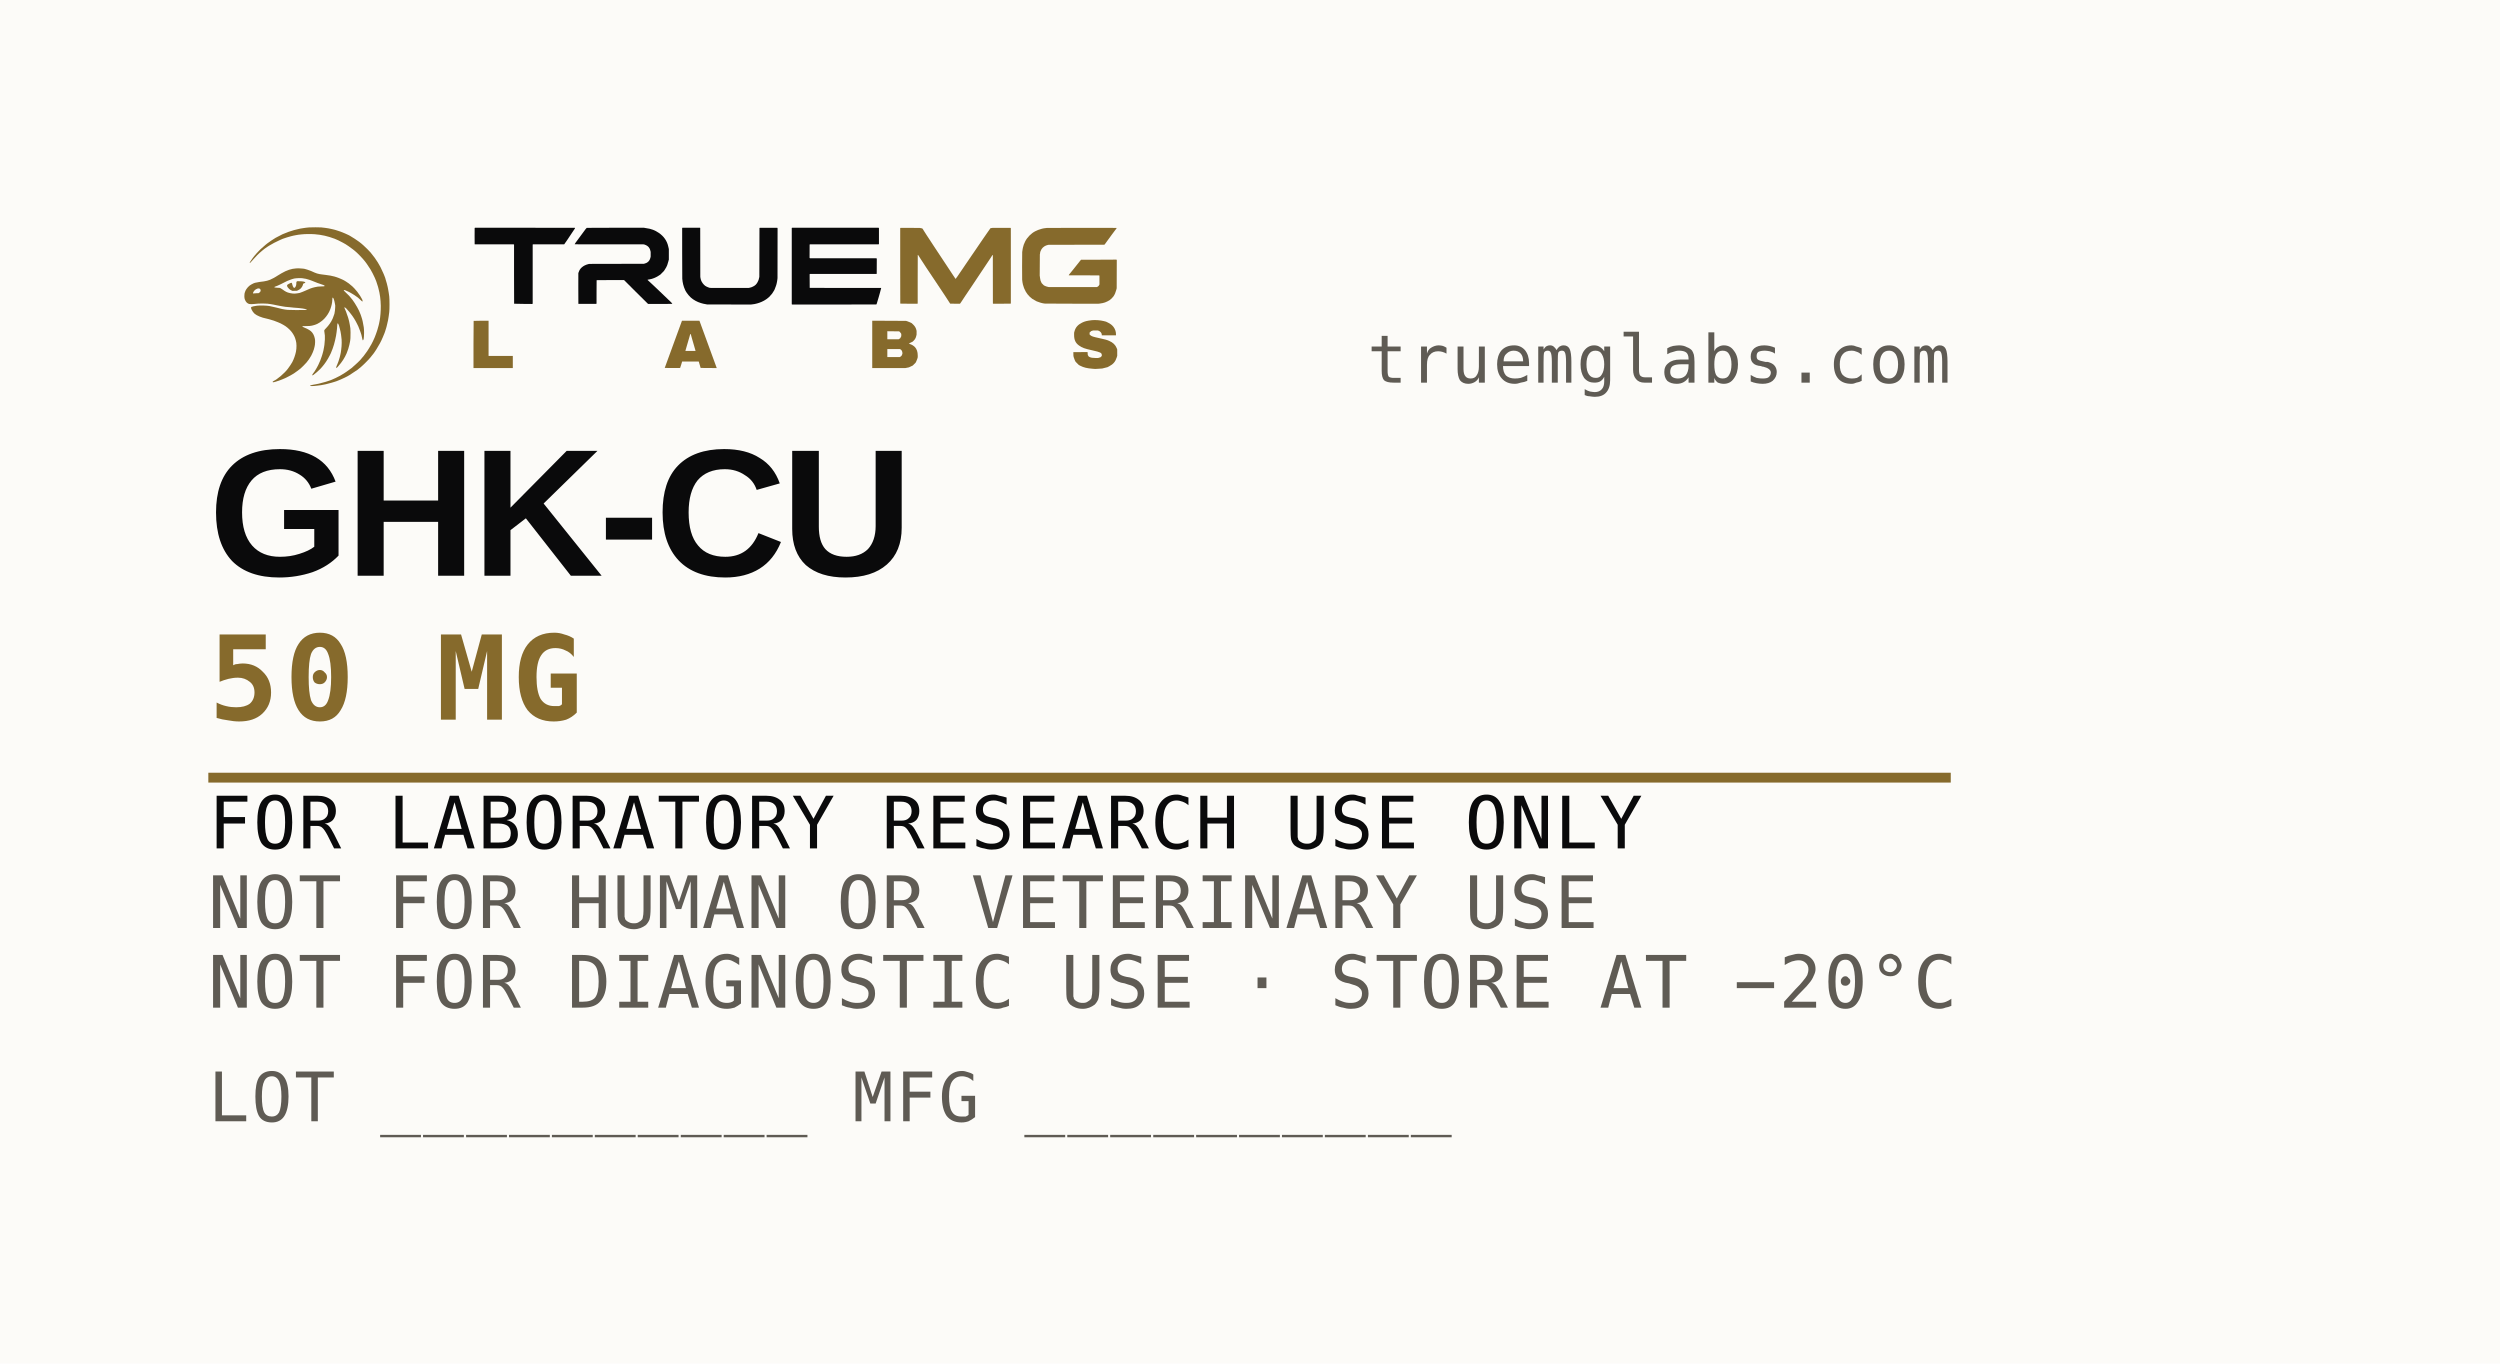
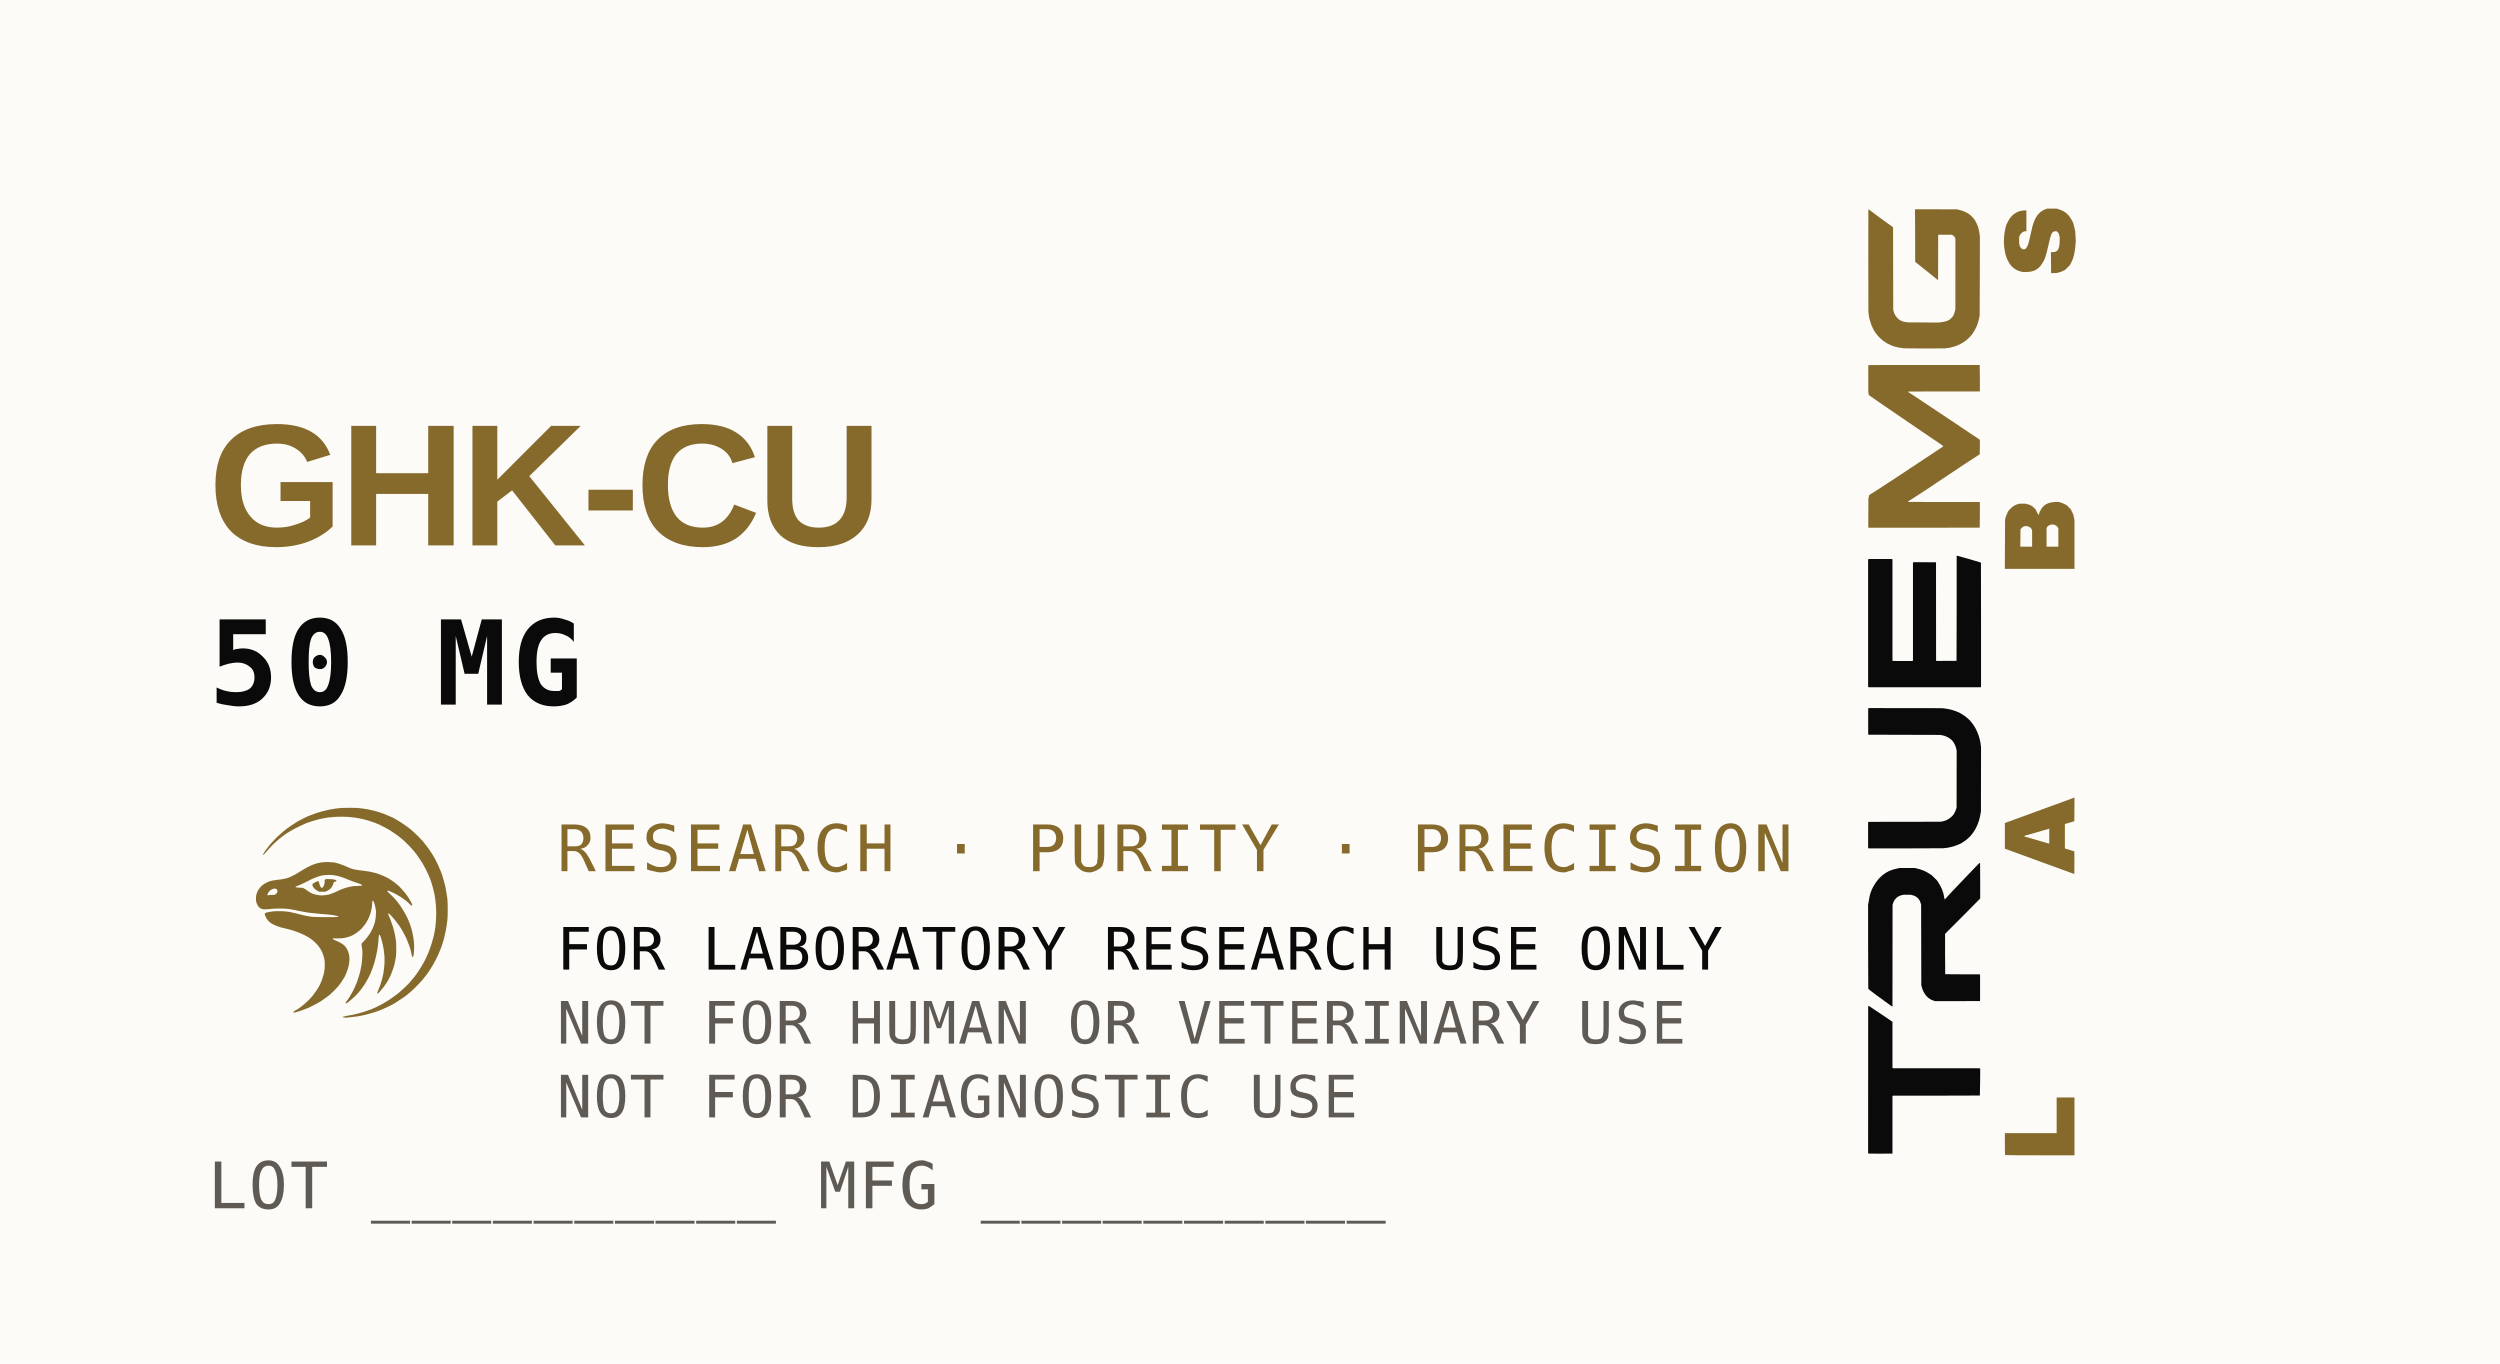
<svg xmlns="http://www.w3.org/2000/svg" width="66.0mm" height="36.0mm" viewBox="0 0 66.0 36.0">
  <rect x="0" y="0" width="66.0" height="36.0" fill="#FCFBF8" />
-   <g transform="translate(5.500,5.300) scale(0.0035)">
-     <g transform="translate(0,1600) scale(0.025,-0.025)" fill="#866A2C" stroke="none">
-       <path d="M30400 55957 c-297 -16 -720 -59 -940 -94 -220 -35 -598 -91 -840 -124 -768 -105 -982 -149 -2060 -419 -187 -47 -520 -130 -740 -184 -821 -204 -2477 -801 -3440 -1242 -528 -241 -1624 -809 -2100 -1086 -590 -345 -2063 -1335 -2434 -1636 -184 -150 -429 -344 -546 -432 -225 -171 -418 -340 -1592 -1400 -171 -154 -354 -346 -408 -427 -53 -81 -151 -178 -217 -217 -65 -39 -332 -323 -591 -631 -260 -307 -536 -632 -615 -722 -79 -90 -204 -252 -278 -361 -74 -110 -192 -263 -262 -340 -114 -126 -263 -343 -696 -1013 -216 -334 -206 -561 14 -319 54 61 220 236 368 390 148 154 351 382 453 506 583 717 1913 2044 2524 2520 187 146 376 305 420 354 124 139 986 773 1403 1033 152 95 430 269 617 387 719 454 2073 1166 2860 1505 308 133 603 269 657 303 136 88 871 359 1323 488 209 60 422 131 472 159 51 28 280 93 509 144 229 52 529 139 668 194 138 54 485 138 771 186 286 48 664 121 840 162 176 41 500 94 720 119 220 24 553 61 740 82 1195 135 2877 157 4140 55 2107 -171 3829 -563 6000 -1368 547 -203 1543 -682 2440 -1172 805 -441 925 -512 1273 -757 172 -121 406 -279 520 -351 314 -199 918 -640 1261 -920 168 -138 414 -333 546 -433 671 -512 2476 -2380 3072 -3178 171 -230 399 -535 507 -678 203 -270 597 -862 1144 -1720 301 -472 1075 -1973 1331 -2582 244 -582 288 -689 440 -1078 157 -402 526 -1548 526 -1634 0 -25 63 -271 139 -546 425 -1525 659 -3281 692 -5200 24 -1413 -143 -3550 -352 -4500 -43 -198 -116 -563 -160 -812 -45 -249 -115 -537 -156 -640 -40 -103 -95 -296 -122 -428 -70 -351 -400 -1420 -556 -1800 -45 -110 -126 -335 -179 -500 -303 -935 -1266 -2951 -1690 -3540 -48 -66 -136 -217 -195 -335 -59 -118 -223 -384 -363 -590 -141 -206 -291 -442 -333 -525 -80 -157 -865 -1223 -1119 -1521 -80 -93 -265 -302 -411 -463 -146 -160 -293 -345 -327 -409 -114 -218 -2195 -2185 -2830 -2676 -482 -373 -1297 -962 -1638 -1185 -187 -123 -392 -257 -455 -299 -933 -620 -1772 -1089 -2765 -1547 -1211 -558 -1273 -583 -2220 -892 -165 -54 -462 -153 -659 -220 -404 -137 -1597 -460 -1841 -499 -88 -14 -268 -60 -400 -101 -132 -42 -497 -113 -811 -159 -315 -46 -711 -117 -880 -159 -170 -41 -410 -95 -534 -119 -231 -46 -397 -133 -347 -183 95 -94 798 -124 1312 -56 165 22 480 57 700 78 872 82 1752 214 2260 340 209 52 470 107 580 122 229 33 1212 293 1670 443 170 56 494 152 720 213 225 62 554 167 730 234 812 310 1131 440 1222 499 54 35 216 108 361 162 314 117 1446 662 1757 846 121 71 355 207 520 301 366 210 1934 1241 2396 1576 184 134 481 371 660 526 178 155 414 350 524 433 303 227 1686 1577 2220 2165 530 584 702 788 1026 1220 124 165 288 365 363 445 76 80 195 237 265 348 69 111 214 324 322 474 107 150 267 390 356 533 591 958 912 1505 1022 1741 70 149 190 374 268 501 77 128 192 355 255 505 63 150 272 615 464 1033 191 418 388 895 437 1060 48 165 128 376 176 469 47 93 114 299 147 457 34 159 105 389 159 511 54 123 134 394 178 603 44 209 133 578 197 820 205 766 368 1607 466 2396 53 420 127 980 164 1244 103 719 104 3773 2 4678 -40 351 -80 651 -89 666 -10 15 -53 304 -97 642 -44 338 -123 794 -176 1014 -53 220 -110 499 -126 620 -35 263 -450 1784 -595 2180 -56 154 -103 326 -103 383 -1 57 -46 192 -102 300 -55 108 -130 296 -165 417 -36 121 -106 301 -157 400 -51 99 -137 297 -190 440 -127 339 -665 1495 -792 1700 -54 88 -134 241 -177 340 -180 415 -1143 1960 -1598 2567 -399 531 -784 1023 -1271 1625 -285 353 -1603 1669 -2131 2128 -215 187 -483 422 -594 522 -112 101 -303 252 -424 337 -121 85 -274 203 -340 262 -268 241 -2259 1538 -2760 1799 -154 81 -352 185 -440 232 -251 134 -937 448 -980 448 -21 0 -151 53 -289 119 -523 248 -1616 649 -2243 823 -194 54 -383 113 -420 133 -38 19 -212 65 -388 103 -176 37 -574 130 -885 205 -311 75 -689 154 -840 175 -151 22 -572 84 -935 139 -363 54 -912 118 -1220 141 -624 46 -2827 46 -3660 -1z" />
-       <path d="M26520 43595 c-1503 -101 -2804 -534 -4460 -1485 -714 -409 -983 -571 -1100 -661 -55 -43 -163 -110 -240 -149 -77 -40 -201 -119 -276 -176 -252 -192 -912 -540 -1832 -966 -362 -168 -1371 -434 -1832 -483 -220 -24 -849 -105 -1397 -181 -1084 -151 -1615 -302 -2108 -598 -124 -75 -244 -136 -267 -136 -23 0 -123 -62 -222 -138 -99 -75 -243 -170 -319 -210 -194 -101 -835 -791 -958 -1032 -57 -110 -148 -261 -204 -335 -55 -74 -113 -191 -127 -260 -15 -69 -77 -242 -139 -385 -93 -215 -119 -350 -150 -780 -62 -878 26 -1314 388 -1935 234 -401 636 -717 1052 -828 273 -73 1001 -73 1501 0 1439 208 4011 182 5050 -52 99 -22 459 -87 800 -145 341 -57 728 -138 860 -179 132 -41 510 -114 840 -162 330 -47 780 -129 1000 -181 220 -51 607 -113 860 -136 253 -24 865 -80 1360 -124 495 -45 981 -98 1080 -118 99 -20 306 -37 460 -38 354 -3 1780 -140 2269 -220 561 -91 1231 -246 1282 -297 107 -107 -50 -145 -708 -168 -1005 -37 -4364 -9 -5019 41 -919 71 -2277 343 -3524 706 -295 86 -642 164 -1920 435 -801 170 -2892 235 -3833 119 -689 -85 -1433 -246 -1627 -352 -142 -77 -161 -105 -172 -254 -7 -100 14 -219 54 -296 36 -70 115 -247 175 -392 132 -321 525 -849 832 -1119 668 -585 2172 -1205 3551 -1464 184 -34 412 -90 507 -124 95 -34 263 -78 373 -99 481 -89 2334 -717 2607 -883 70 -43 250 -120 400 -172 244 -83 464 -195 1313 -665 764 -423 1614 -1125 2248 -1858 531 -613 1106 -1620 1268 -2220 39 -143 124 -429 189 -636 240 -761 257 -2233 37 -3317 -217 -1075 -632 -2255 -1116 -3173 -229 -434 -819 -1321 -1340 -2014 -1001 -1331 -3082 -3113 -4317 -3698 -201 -95 -291 -207 -251 -311 40 -104 505 -42 935 126 201 79 390 143 420 143 30 0 161 38 291 85 130 47 425 153 656 235 1057 378 1752 700 3120 1446 773 421 1073 619 2200 1450 708 522 898 688 1617 1407 888 889 1167 1215 1709 1992 459 658 952 1543 1074 1925 28 88 87 232 131 320 162 320 426 1184 487 1588 34 226 81 482 105 568 24 86 47 446 51 800 5 574 -6 700 -108 1164 -196 892 -591 1610 -1163 2111 -348 305 -1330 854 -1763 986 -288 88 -828 392 -822 463 7 83 242 104 886 80 867 -32 1816 58 2336 222 198 62 469 141 603 175 749 190 2014 1010 2759 1788 834 871 1481 1889 1872 2948 371 1003 586 2015 587 2767 0 510 43 700 159 700 169 0 460 -829 623 -1780 l107 -620 -22 -660 c-20 -592 -86 -1119 -231 -1831 -41 -202 -387 -1161 -474 -1316 -22 -40 -93 -192 -157 -337 -367 -838 -1079 -1848 -1882 -2673 -599 -615 -608 -633 -509 -1135 146 -744 192 -1447 147 -2272 -48 -871 -109 -1582 -139 -1632 -12 -18 -67 -361 -124 -762 -56 -401 -146 -867 -198 -1036 -53 -168 -107 -378 -122 -466 -14 -88 -78 -322 -141 -520 -64 -198 -160 -504 -214 -680 -152 -499 -411 -1216 -459 -1274 -24 -29 -90 -177 -147 -329 -57 -152 -145 -349 -195 -437 -51 -88 -122 -250 -158 -360 -36 -110 -119 -281 -185 -380 -66 -99 -120 -197 -120 -218 0 -20 -72 -160 -160 -310 -88 -149 -235 -402 -327 -562 -315 -549 -487 -810 -761 -1157 -516 -654 -501 -911 32 -556 404 269 1699 1403 2036 1782 132 149 367 412 523 584 778 860 1696 2237 2305 3457 131 264 289 579 351 700 62 121 141 322 177 448 36 125 128 358 204 519 77 160 140 315 140 345 0 29 52 183 115 341 392 980 975 3467 1107 4727 32 308 86 767 118 1020 33 253 61 649 62 880 5 962 253 961 558 -3 94 -296 211 -735 261 -977 49 -242 135 -611 191 -820 55 -209 121 -587 145 -840 25 -253 62 -559 82 -680 172 -1013 156 -2619 -38 -3940 -42 -286 -88 -619 -102 -740 -14 -121 -76 -427 -137 -680 -61 -253 -150 -622 -197 -820 -127 -538 -590 -1900 -721 -2122 -39 -66 -146 -312 -238 -546 -153 -393 -176 -552 -79 -552 54 0 393 237 393 275 0 17 149 195 331 395 955 1050 1835 2420 2383 3710 337 792 716 1965 832 2574 36 190 109 535 161 766 162 707 225 1653 199 3000 -22 1204 -30 1285 -245 2420 -174 915 -259 1298 -325 1453 -34 81 -78 246 -98 366 -20 121 -90 346 -154 500 -65 155 -172 452 -238 661 -219 697 -371 1096 -590 1549 -225 468 -255 587 -158 625 60 23 542 -311 542 -375 0 -18 167 -210 371 -426 204 -216 424 -465 490 -553 65 -88 227 -295 361 -460 806 -1000 1475 -2061 2055 -3260 159 -330 307 -633 329 -674 87 -161 473 -1149 536 -1371 37 -129 117 -352 179 -495 130 -300 330 -1063 443 -1694 78 -431 162 -666 238 -666 74 0 192 250 233 495 136 809 151 2549 29 3405 -164 1155 -478 2567 -677 3046 -53 129 -120 333 -147 454 -28 121 -91 301 -140 400 -49 99 -112 252 -139 340 -263 842 -1447 2937 -2313 4092 -647 863 -1321 1593 -2113 2292 -380 335 -559 564 -507 649 35 57 368 -4 513 -94 72 -44 234 -116 359 -159 125 -43 285 -113 354 -156 69 -43 225 -117 346 -164 193 -76 779 -416 1600 -929 143 -89 368 -246 500 -349 132 -103 324 -236 427 -295 103 -59 226 -156 273 -217 47 -60 209 -209 361 -330 151 -121 341 -298 423 -393 147 -172 412 -367 500 -367 65 0 11 374 -86 593 -41 95 -200 374 -352 620 -152 246 -308 510 -346 587 -75 150 -584 868 -818 1153 -619 756 -1136 1324 -1463 1607 -910 786 -1306 1090 -1806 1385 -172 102 -385 235 -473 295 -208 143 -717 397 -1153 577 -191 79 -504 209 -697 289 -192 80 -485 187 -650 238 -165 50 -453 139 -640 196 -545 168 -1843 407 -2580 476 -374 34 -869 97 -1100 139 -231 41 -582 94 -780 116 -361 41 -1191 293 -1520 460 -595 303 -1597 706 -2220 892 -828 248 -1011 292 -1227 295 -114 1 -339 19 -500 39 -451 57 -1085 72 -1593 38z m1750 -2955 c603 -47 1755 -303 2219 -493 182 -75 385 -148 451 -164 66 -15 237 -80 380 -143 809 -358 2387 -945 3079 -1146 331 -96 539 -198 665 -324 l62 -61 -65 -65 c-53 -53 -213 -68 -952 -89 -973 -28 -1196 -54 -1970 -230 -915 -207 -1807 -533 -2759 -1007 -349 -173 -1455 -617 -1800 -722 -198 -60 -1095 -189 -1477 -212 -768 -46 -2093 236 -2671 568 -510 292 -675 400 -952 621 -165 132 -444 309 -620 393 l-320 152 -722 36 c-406 19 -761 55 -810 82 -106 56 -115 157 -18 191 39 13 178 68 310 123 132 55 384 151 560 213 176 62 653 285 1060 495 407 211 947 483 1200 605 253 122 559 273 680 335 121 62 328 144 460 181 132 37 313 110 402 161 90 52 307 131 483 176 176 45 382 108 458 139 375 156 1784 254 2667 185z m-12741 -3188 c84 -49 157 -141 206 -259 153 -369 -11 -726 -452 -985 l-183 -108 -600 0 c-407 0 -628 -16 -687 -50 -118 -67 -232 -63 -294 11 -172 208 461 1091 900 1255 118 44 284 119 368 165 187 103 540 89 742 -29z" />
-       <path d="M26687 39620 l-119 -100 -18 -470 c-17 -409 -36 -512 -147 -790 -197 -494 -466 -674 -672 -450 -159 174 -361 642 -408 950 -51 326 -114 458 -237 490 -131 34 -1056 -420 -1251 -615 -316 -316 318 -1235 1125 -1629 l379 -186 681 3 680 2 425 205 c315 151 495 269 691 452 333 312 649 831 725 1190 68 324 93 351 426 450 314 94 364 159 230 301 -178 190 -840 297 -1832 297 l-559 0 -119 -100z" />
-     </g>
-   </g>
-   <g transform="translate(12.500,6.000) scale(0.003017)">
+   <g transform="translate(49.30,30.50) rotate(-90) scale(0.004437)">
    <g transform="translate(0,681) scale(0.025,-0.025)" stroke="none">
      <g fill="#0A0A0B">
        <path d="M465 27020 l-58 -59 -15 -2770 c-8 -1524 0 -2802 18 -2841 l33 -70 6816 0 6815 0 61 -61 61 -61 -3 -10322 c-2 -5867 12 -10336 32 -10355 19 -18 1457 -45 3195 -61 l3160 -28 70 77 70 78 0 10325 0 10325 77 42 78 41 5439 0 5440 0 86 110 c125 160 843 1198 1065 1538 295 455 724 1099 1709 2569 l910 1356 -12 104 -12 103 -17488 9 -17488 9 -59 -58z" />
        <path d="M39653 27037 c-49 -18 -221 -200 -384 -405 -458 -576 -1855 -2468 -2161 -2925 -179 -268 -743 -1037 -1416 -1929 -166 -221 -278 -407 -266 -440 l22 -57 12086 -12 12086 -12 278 -88 c640 -203 1152 -536 1485 -965 307 -395 445 -712 569 -1304 l66 -320 0 -800 0 -800 -66 -300 c-181 -812 -569 -1408 -1152 -1768 -273 -168 -352 -202 -789 -341 l-351 -111 -9580 -21 -9580 -22 -300 -72 c-898 -215 -1753 -647 -2317 -1169 -555 -514 -833 -960 -1109 -1776 l-74 -220 -9 -5315 c-6 -2923 5 -5341 24 -5374 l33 -60 3113 -1 3113 0 48 65 47 66 6 4063 c3 2235 15 4080 27 4100 13 21 2011 36 4813 36 l4790 0 4138 -4134 c2275 -2274 4176 -4155 4224 -4180 l88 -46 3836 0 c2110 0 4003 12 4207 26 l369 26 19 50 c22 57 -449 537 -1427 1453 -693 648 -3219 3069 -3680 3525 -144 143 -513 492 -821 776 -307 284 -765 716 -1018 960 -460 444 -678 647 -1334 1239 l-350 316 13 64 12 65 180 30 c98 16 287 47 419 68 1108 179 2211 624 3280 1324 l560 366 620 626 620 626 263 400 c457 695 732 1203 890 1648 218 612 370 1114 408 1352 14 88 56 250 92 360 l67 200 0 1860 0 1860 -67 280 c-37 154 -105 451 -152 660 -425 1916 -1544 3522 -3281 4711 -1373 939 -2719 1447 -4380 1652 -176 22 -437 66 -580 99 l-260 59 -9960 -6 c-5478 -3 -9999 -20 -10047 -38z" />
        <path d="M73081 27003 l-41 -78 3 -8632 c2 -4748 18 -8831 36 -9073 101 -1383 432 -2698 970 -3860 66 -143 137 -296 156 -340 20 -44 107 -188 194 -320 88 -132 189 -294 225 -360 209 -379 985 -1283 1459 -1702 967 -852 2219 -1538 3517 -1926 650 -194 1101 -302 1480 -354 165 -23 381 -62 480 -87 l180 -46 7678 -14 7679 -14 341 41 c875 105 996 127 1782 328 1078 274 2363 850 3164 1418 90 64 252 177 360 252 187 130 549 429 780 644 172 160 902 995 1009 1154 55 80 204 315 333 521 129 206 275 440 325 520 50 80 106 181 125 225 20 44 83 188 142 320 184 414 294 707 421 1120 67 220 148 481 179 580 32 99 77 306 101 460 24 154 62 337 84 406 22 69 70 384 107 700 l66 574 11 8700 12 8700 -51 100 -50 100 -3067 0 -3067 0 -52 -52 -52 -52 -24 -8508 -24 -8508 -44 -260 c-110 -664 -270 -1122 -588 -1684 -416 -734 -817 -1122 -1520 -1473 -547 -273 -643 -308 -1159 -424 l-449 -100 -6776 10 -6776 11 -200 71 c-110 39 -290 99 -400 133 -249 78 -763 334 -1012 503 -573 388 -1285 1345 -1482 1993 -23 77 -72 239 -109 360 -36 121 -85 364 -108 540 l-41 320 -14 8515 -13 8515 -45 55 -46 55 -3073 0 -3074 0 -42 -77z" />
        <path d="M111470 27037 l-70 -41 0 -13357 0 -13356 77 -42 78 -41 14699 0 c8085 0 14727 11 14761 23 73 29 147 254 589 1797 45 154 107 361 140 460 63 190 147 481 240 830 105 394 171 630 288 1030 333 1138 450 1584 428 1620 l-25 40 -12447 1 c-6847 0 -12469 14 -12496 31 l-47 30 -13 2367 -12 2367 52 52 52 52 11644 8 11643 7 44 44 44 44 13 2601 14 2601 -64 97 -64 98 -11636 0 -11636 0 -65 65 -65 65 9 2319 10 2320 55 55 56 56 12035 0 12036 0 42 77 41 78 0 2733 0 2734 -61 88 -61 87 -15129 1 -15129 0 -70 -41z" />
      </g>
      <g fill="#866A2C">
        <path d="M149428 26991 l-69 -51 0 -13193 c0 -7256 10 -13210 23 -13230 14 -22 1228 -37 3012 -37 l2990 0 48 48 48 48 0 8485 c0 4667 11 8496 24 8510 51 51 137 -27 250 -225 101 -177 300 -490 866 -1360 66 -102 354 -541 640 -976 286 -435 601 -923 700 -1084 99 -162 321 -503 493 -760 172 -256 505 -753 740 -1103 235 -350 445 -663 467 -695 22 -31 510 -762 1084 -1623 574 -861 1170 -1754 1324 -1985 154 -231 405 -609 558 -840 153 -231 503 -754 776 -1163 274 -408 516 -772 538 -808 22 -36 195 -296 384 -577 189 -282 556 -836 816 -1232 1081 -1646 1205 -1838 1541 -2380 75 -121 155 -233 178 -249 22 -17 800 -30 1727 -30 l1686 -1 119 135 c65 75 217 295 338 490 237 384 977 1507 1354 2055 228 331 2457 3644 2617 3889 44 67 699 1051 1456 2187 757 1135 1423 2135 1480 2222 180 274 1884 2825 1961 2936 156 223 1269 1899 1393 2098 72 114 250 393 396 620 l265 412 64 -13 65 -12 10 -8456 10 -8455 45 -54 45 -54 3045 1 c1675 0 3068 15 3097 33 l52 33 3 9997 c2 5498 1 11430 -2 13183 l-5 3187 -64 64 -64 64 -3106 -3 -3106 -4 -378 -57 -379 -56 -90 -91 c-86 -86 -510 -688 -1208 -1715 -174 -255 -384 -561 -468 -680 -84 -119 -276 -396 -427 -616 -151 -220 -458 -665 -682 -990 -1061 -1535 -1504 -2184 -2993 -4392 -102 -151 -291 -424 -420 -606 -395 -558 -1826 -2658 -2692 -3952 -243 -363 -534 -795 -646 -960 -362 -533 -933 -1370 -1216 -1780 -151 -220 -481 -706 -734 -1080 -645 -958 -666 -976 -803 -710 -42 83 -173 285 -290 450 -117 165 -304 439 -414 609 -110 170 -319 485 -464 700 -262 388 -699 1050 -1710 2591 -288 440 -580 881 -649 980 -69 99 -254 378 -411 620 -158 242 -361 548 -451 680 -281 410 -2516 3790 -2639 3990 -64 104 -235 365 -380 580 -145 214 -333 498 -417 630 -84 132 -354 546 -599 920 -245 374 -615 940 -823 1259 -207 318 -435 660 -505 760 -71 99 -211 316 -313 481 -101 165 -291 462 -420 660 -130 198 -296 457 -368 575 -72 117 -167 271 -211 341 -44 69 -139 228 -212 352 -169 288 -192 306 -474 358 -129 23 -333 61 -454 84 l-220 41 -3341 16 -3341 15 -70 -51z" />
        <path d="M200748 27015 c-12 -12 -199 -36 -415 -54 -432 -34 -1041 -135 -1353 -224 -1056 -300 -1666 -529 -2360 -890 -1428 -741 -2792 -2118 -3512 -3547 -409 -812 -663 -1509 -787 -2160 -25 -132 -70 -357 -100 -500 -79 -379 -135 -742 -162 -1060 -43 -494 -55 -9253 -14 -9700 56 -610 149 -1204 259 -1660 102 -419 325 -1132 377 -1200 16 -22 80 -166 140 -320 130 -331 384 -846 530 -1076 305 -481 394 -610 605 -874 491 -615 1084 -1182 1642 -1570 290 -202 1442 -860 1505 -860 28 0 101 -26 164 -59 200 -104 621 -251 1093 -383 253 -70 546 -153 651 -184 105 -31 330 -75 500 -97 170 -23 390 -53 489 -68 99 -14 4347 -33 9440 -40 l9260 -14 540 64 c656 78 1322 222 1791 386 457 161 1227 540 1629 803 397 259 1101 959 1378 1369 420 622 746 1395 972 2303 l125 500 14 4945 15 4946 -71 71 -71 71 -1581 -27 c-870 -14 -3652 -26 -6184 -26 l-4603 0 -358 -430 c-730 -878 -909 -1102 -1673 -2099 -240 -314 -558 -715 -706 -891 -148 -176 -383 -466 -523 -644 -337 -431 -699 -871 -887 -1081 -88 -98 -148 -202 -140 -243 l14 -72 5305 -10 5304 -10 53 -64 53 -63 2 -1507 2 -1506 -91 -224 c-110 -274 -304 -474 -603 -623 l-226 -113 -8400 4 -8400 4 -320 70 c-469 102 -882 246 -1179 409 l-261 145 -360 364 -361 364 -139 260 c-255 475 -361 834 -439 1480 -25 209 -65 499 -88 643 l-43 264 25 3744 25 3744 40 105 c22 58 40 190 41 293 1 337 223 944 505 1380 483 748 1297 1294 2194 1474 l240 48 9794 23 9795 22 117 140 c64 77 166 212 225 299 139 203 491 691 749 1038 529 712 1029 1396 1202 1646 106 153 235 331 287 397 354 447 648 839 1069 1427 120 168 302 408 403 532 l184 226 -13 87 -12 88 -12145 8 c-6680 5 -12155 -1 -12167 -13z" />
      </g>
    </g>
    <g transform="translate(0,811.8) scale(2.00071)">
      <g transform="translate(0,214) scale(0.025,-0.025)" fill="#866A2C" stroke="none">
        <path d="M108180 8534 c-883 -105 -1223 -191 -1720 -433 -723 -354 -1137 -832 -1320 -1524 l-62 -237 -3 -388 c-4 -854 255 -1416 851 -1840 580 -413 916 -536 2354 -856 1425 -317 1640 -428 1640 -841 l0 -141 -113 -114 -114 -113 -214 -63 -214 -64 -425 0 c-504 0 -844 55 -1052 172 l-152 85 -83 134 -83 134 -20 258 -21 258 -1245 -10 -1244 -11 9 -334 9 -334 66 -266 c36 -146 121 -374 189 -506 l125 -240 281 -282 281 -281 281 -146 c560 -291 1154 -435 2099 -509 l500 -39 606 38 606 39 461 117 462 116 312 163 c696 362 1073 805 1299 1525 l94 299 -2 560 -2 560 -94 240 c-217 556 -654 973 -1318 1259 -413 178 -717 261 -1834 501 -954 205 -1224 295 -1434 476 l-146 126 -4 173 -5 172 146 134 147 134 173 52 173 51 400 1 400 1 151 -53 c299 -106 549 -418 549 -685 l0 -122 1240 0 1240 0 0 232 c0 429 -157 880 -432 1244 -232 306 -531 541 -948 745 l-360 176 -388 100 c-588 151 -1538 223 -2092 157z" />
        <path d="M27 8413 c-15 -14 -27 -1877 -27 -4140 l0 -4113 3440 0 3440 0 0 1060 0 1060 -2120 0 -2120 0 0 3080 0 3080 -1293 0 c-712 0 -1306 -12 -1320 -27z" />
        <path d="M36449 8370 c-16 -38 -696 -1897 -1510 -4130 l-1482 -4060 1338 -11 c735 -5 1345 -2 1355 8 10 10 94 267 186 571 l167 552 1453 0 1453 0 166 -560 166 -560 1408 -11 1408 -10 -54 150 c-226 634 -2882 7899 -2925 8001 l-54 130 -1523 0 -1524 0 -28 -70z m1733 -2892 c92 -340 278 -981 413 -1425 135 -444 245 -826 245 -850 l0 -43 -880 0 -880 0 0 35 c0 20 118 428 261 908 144 480 325 1099 402 1375 77 276 150 534 162 574 12 40 41 66 65 58 l43 -14 169 -618z" />
        <path d="M69760 4303 l0 -4143 2902 0 2901 0 309 62 308 62 334 158 333 158 252 251 251 252 125 248 c69 137 153 351 185 477 l60 229 -1 321 c-1 601 -160 1085 -470 1430 -201 224 -556 447 -848 535 -133 40 -241 82 -241 95 0 12 146 91 325 175 l324 152 189 177 c231 216 381 483 460 821 l61 257 0 322 1 321 -62 239 c-83 323 -270 621 -559 892 l-241 226 -260 128 c-143 71 -368 160 -499 198 l-239 69 -2950 15 -2950 15 0 -4142z m4807 2197 c59 -44 145 -145 190 -225 l83 -146 0 -196 0 -196 -90 -178 -90 -178 -136 -91 -136 -90 -994 0 -994 0 0 702 0 702 1030 -12 1030 -12 107 -80z m151 -3079 c149 -77 276 -287 306 -506 l24 -176 -47 -179 c-53 -196 -161 -336 -329 -424 l-108 -56 -1082 0 -1082 0 0 700 0 700 1102 0 1102 0 114 -59z" />
      </g>
    </g>
  </g>
-   <text x="51.50" y="10.10" text-anchor="end" font-family="IBM Plex Mono, SF Mono, Menlo, monospace" font-size="1.75" letter-spacing="0.05" fill="#5F5B54">truemglabs.com</text>
-   <text x="5.5" y="15.20" font-family="Archivo Black, Archivo, Helvetica Neue, Arial, sans-serif" font-weight="900" font-size="4.80" letter-spacing="-0.12" fill="#0A0A0B">GHK-CU</text>
-   <text x="5.5" y="19.00" font-family="IBM Plex Mono, SF Mono, Menlo, monospace" font-weight="600" font-size="3.10" letter-spacing="0.14" fill="#866A2C">50 MG</text>
-   <rect x="5.5" y="20.40" width="46.00" height="0.26" fill="#866A2C" />
-   <text x="5.5" y="22.40" font-family="IBM Plex Mono, SF Mono, Menlo, monospace" font-size="1.90" letter-spacing="0.04" fill="#0A0A0B">FOR LABORATORY RESEARCH USE ONLY</text>
-   <text x="5.5" y="24.50" font-family="IBM Plex Mono, SF Mono, Menlo, monospace" font-size="1.90" letter-spacing="0.04" fill="#5F5B54">NOT FOR HUMAN OR VETERINARY USE</text>
-   <text x="5.5" y="26.60" font-family="IBM Plex Mono, SF Mono, Menlo, monospace" font-size="1.90" letter-spacing="0.04" fill="#5F5B54">NOT FOR DIAGNOSTIC USE · STORE AT −20°C</text>
-   <text x="5.5" y="29.60" font-family="IBM Plex Mono, SF Mono, Menlo, monospace" font-size="1.80" letter-spacing="0.05" fill="#5F5B54">LOT __________   MFG __________</text>
+   <text x="5.5" y="14.40" font-family="Archivo Black, Archivo, Helvetica Neue, Arial, sans-serif" font-weight="900" font-size="4.60" letter-spacing="-0.12" fill="#866A2C">GHK-CU</text>
+   <text x="5.5" y="18.60" font-family="IBM Plex Mono, SF Mono, Menlo, monospace" font-weight="600" font-size="3.10" letter-spacing="0.14" fill="#0A0A0B">50 MG</text>
+   <g transform="translate(5.500,20.400) scale(0.004625)">
+     <g transform="translate(0,1600) scale(0.025,-0.025)" fill="#866A2C" stroke="none">
+       <path d="M30400 55957 c-297 -16 -720 -59 -940 -94 -220 -35 -598 -91 -840 -124 -768 -105 -982 -149 -2060 -419 -187 -47 -520 -130 -740 -184 -821 -204 -2477 -801 -3440 -1242 -528 -241 -1624 -809 -2100 -1086 -590 -345 -2063 -1335 -2434 -1636 -184 -150 -429 -344 -546 -432 -225 -171 -418 -340 -1592 -1400 -171 -154 -354 -346 -408 -427 -53 -81 -151 -178 -217 -217 -65 -39 -332 -323 -591 -631 -260 -307 -536 -632 -615 -722 -79 -90 -204 -252 -278 -361 -74 -110 -192 -263 -262 -340 -114 -126 -263 -343 -696 -1013 -216 -334 -206 -561 14 -319 54 61 220 236 368 390 148 154 351 382 453 506 583 717 1913 2044 2524 2520 187 146 376 305 420 354 124 139 986 773 1403 1033 152 95 430 269 617 387 719 454 2073 1166 2860 1505 308 133 603 269 657 303 136 88 871 359 1323 488 209 60 422 131 472 159 51 28 280 93 509 144 229 52 529 139 668 194 138 54 485 138 771 186 286 48 664 121 840 162 176 41 500 94 720 119 220 24 553 61 740 82 1195 135 2877 157 4140 55 2107 -171 3829 -563 6000 -1368 547 -203 1543 -682 2440 -1172 805 -441 925 -512 1273 -757 172 -121 406 -279 520 -351 314 -199 918 -640 1261 -920 168 -138 414 -333 546 -433 671 -512 2476 -2380 3072 -3178 171 -230 399 -535 507 -678 203 -270 597 -862 1144 -1720 301 -472 1075 -1973 1331 -2582 244 -582 288 -689 440 -1078 157 -402 526 -1548 526 -1634 0 -25 63 -271 139 -546 425 -1525 659 -3281 692 -5200 24 -1413 -143 -3550 -352 -4500 -43 -198 -116 -563 -160 -812 -45 -249 -115 -537 -156 -640 -40 -103 -95 -296 -122 -428 -70 -351 -400 -1420 -556 -1800 -45 -110 -126 -335 -179 -500 -303 -935 -1266 -2951 -1690 -3540 -48 -66 -136 -217 -195 -335 -59 -118 -223 -384 -363 -590 -141 -206 -291 -442 -333 -525 -80 -157 -865 -1223 -1119 -1521 -80 -93 -265 -302 -411 -463 -146 -160 -293 -345 -327 -409 -114 -218 -2195 -2185 -2830 -2676 -482 -373 -1297 -962 -1638 -1185 -187 -123 -392 -257 -455 -299 -933 -620 -1772 -1089 -2765 -1547 -1211 -558 -1273 -583 -2220 -892 -165 -54 -462 -153 -659 -220 -404 -137 -1597 -460 -1841 -499 -88 -14 -268 -60 -400 -101 -132 -42 -497 -113 -811 -159 -315 -46 -711 -117 -880 -159 -170 -41 -410 -95 -534 -119 -231 -46 -397 -133 -347 -183 95 -94 798 -124 1312 -56 165 22 480 57 700 78 872 82 1752 214 2260 340 209 52 470 107 580 122 229 33 1212 293 1670 443 170 56 494 152 720 213 225 62 554 167 730 234 812 310 1131 440 1222 499 54 35 216 108 361 162 314 117 1446 662 1757 846 121 71 355 207 520 301 366 210 1934 1241 2396 1576 184 134 481 371 660 526 178 155 414 350 524 433 303 227 1686 1577 2220 2165 530 584 702 788 1026 1220 124 165 288 365 363 445 76 80 195 237 265 348 69 111 214 324 322 474 107 150 267 390 356 533 591 958 912 1505 1022 1741 70 149 190 374 268 501 77 128 192 355 255 505 63 150 272 615 464 1033 191 418 388 895 437 1060 48 165 128 376 176 469 47 93 114 299 147 457 34 159 105 389 159 511 54 123 134 394 178 603 44 209 133 578 197 820 205 766 368 1607 466 2396 53 420 127 980 164 1244 103 719 104 3773 2 4678 -40 351 -80 651 -89 666 -10 15 -53 304 -97 642 -44 338 -123 794 -176 1014 -53 220 -110 499 -126 620 -35 263 -450 1784 -595 2180 -56 154 -103 326 -103 383 -1 57 -46 192 -102 300 -55 108 -130 296 -165 417 -36 121 -106 301 -157 400 -51 99 -137 297 -190 440 -127 339 -665 1495 -792 1700 -54 88 -134 241 -177 340 -180 415 -1143 1960 -1598 2567 -399 531 -784 1023 -1271 1625 -285 353 -1603 1669 -2131 2128 -215 187 -483 422 -594 522 -112 101 -303 252 -424 337 -121 85 -274 203 -340 262 -268 241 -2259 1538 -2760 1799 -154 81 -352 185 -440 232 -251 134 -937 448 -980 448 -21 0 -151 53 -289 119 -523 248 -1616 649 -2243 823 -194 54 -383 113 -420 133 -38 19 -212 65 -388 103 -176 37 -574 130 -885 205 -311 75 -689 154 -840 175 -151 22 -572 84 -935 139 -363 54 -912 118 -1220 141 -624 46 -2827 46 -3660 -1z" />
+       <path d="M26520 43595 c-1503 -101 -2804 -534 -4460 -1485 -714 -409 -983 -571 -1100 -661 -55 -43 -163 -110 -240 -149 -77 -40 -201 -119 -276 -176 -252 -192 -912 -540 -1832 -966 -362 -168 -1371 -434 -1832 -483 -220 -24 -849 -105 -1397 -181 -1084 -151 -1615 -302 -2108 -598 -124 -75 -244 -136 -267 -136 -23 0 -123 -62 -222 -138 -99 -75 -243 -170 -319 -210 -194 -101 -835 -791 -958 -1032 -57 -110 -148 -261 -204 -335 -55 -74 -113 -191 -127 -260 -15 -69 -77 -242 -139 -385 -93 -215 -119 -350 -150 -780 -62 -878 26 -1314 388 -1935 234 -401 636 -717 1052 -828 273 -73 1001 -73 1501 0 1439 208 4011 182 5050 -52 99 -22 459 -87 800 -145 341 -57 728 -138 860 -179 132 -41 510 -114 840 -162 330 -47 780 -129 1000 -181 220 -51 607 -113 860 -136 253 -24 865 -80 1360 -124 495 -45 981 -98 1080 -118 99 -20 306 -37 460 -38 354 -3 1780 -140 2269 -220 561 -91 1231 -246 1282 -297 107 -107 -50 -145 -708 -168 -1005 -37 -4364 -9 -5019 41 -919 71 -2277 343 -3524 706 -295 86 -642 164 -1920 435 -801 170 -2892 235 -3833 119 -689 -85 -1433 -246 -1627 -352 -142 -77 -161 -105 -172 -254 -7 -100 14 -219 54 -296 36 -70 115 -247 175 -392 132 -321 525 -849 832 -1119 668 -585 2172 -1205 3551 -1464 184 -34 412 -90 507 -124 95 -34 263 -78 373 -99 481 -89 2334 -717 2607 -883 70 -43 250 -120 400 -172 244 -83 464 -195 1313 -665 764 -423 1614 -1125 2248 -1858 531 -613 1106 -1620 1268 -2220 39 -143 124 -429 189 -636 240 -761 257 -2233 37 -3317 -217 -1075 -632 -2255 -1116 -3173 -229 -434 -819 -1321 -1340 -2014 -1001 -1331 -3082 -3113 -4317 -3698 -201 -95 -291 -207 -251 -311 40 -104 505 -42 935 126 201 79 390 143 420 143 30 0 161 38 291 85 130 47 425 153 656 235 1057 378 1752 700 3120 1446 773 421 1073 619 2200 1450 708 522 898 688 1617 1407 888 889 1167 1215 1709 1992 459 658 952 1543 1074 1925 28 88 87 232 131 320 162 320 426 1184 487 1588 34 226 81 482 105 568 24 86 47 446 51 800 5 574 -6 700 -108 1164 -196 892 -591 1610 -1163 2111 -348 305 -1330 854 -1763 986 -288 88 -828 392 -822 463 7 83 242 104 886 80 867 -32 1816 58 2336 222 198 62 469 141 603 175 749 190 2014 1010 2759 1788 834 871 1481 1889 1872 2948 371 1003 586 2015 587 2767 0 510 43 700 159 700 169 0 460 -829 623 -1780 l107 -620 -22 -660 c-20 -592 -86 -1119 -231 -1831 -41 -202 -387 -1161 -474 -1316 -22 -40 -93 -192 -157 -337 -367 -838 -1079 -1848 -1882 -2673 -599 -615 -608 -633 -509 -1135 146 -744 192 -1447 147 -2272 -48 -871 -109 -1582 -139 -1632 -12 -18 -67 -361 -124 -762 -56 -401 -146 -867 -198 -1036 -53 -168 -107 -378 -122 -466 -14 -88 -78 -322 -141 -520 -64 -198 -160 -504 -214 -680 -152 -499 -411 -1216 -459 -1274 -24 -29 -90 -177 -147 -329 -57 -152 -145 -349 -195 -437 -51 -88 -122 -250 -158 -360 -36 -110 -119 -281 -185 -380 -66 -99 -120 -197 -120 -218 0 -20 -72 -160 -160 -310 -88 -149 -235 -402 -327 -562 -315 -549 -487 -810 -761 -1157 -516 -654 -501 -911 32 -556 404 269 1699 1403 2036 1782 132 149 367 412 523 584 778 860 1696 2237 2305 3457 131 264 289 579 351 700 62 121 141 322 177 448 36 125 128 358 204 519 77 160 140 315 140 345 0 29 52 183 115 341 392 980 975 3467 1107 4727 32 308 86 767 118 1020 33 253 61 649 62 880 5 962 253 961 558 -3 94 -296 211 -735 261 -977 49 -242 135 -611 191 -820 55 -209 121 -587 145 -840 25 -253 62 -559 82 -680 172 -1013 156 -2619 -38 -3940 -42 -286 -88 -619 -102 -740 -14 -121 -76 -427 -137 -680 -61 -253 -150 -622 -197 -820 -127 -538 -590 -1900 -721 -2122 -39 -66 -146 -312 -238 -546 -153 -393 -176 -552 -79 -552 54 0 393 237 393 275 0 17 149 195 331 395 955 1050 1835 2420 2383 3710 337 792 716 1965 832 2574 36 190 109 535 161 766 162 707 225 1653 199 3000 -22 1204 -30 1285 -245 2420 -174 915 -259 1298 -325 1453 -34 81 -78 246 -98 366 -20 121 -90 346 -154 500 -65 155 -172 452 -238 661 -219 697 -371 1096 -590 1549 -225 468 -255 587 -158 625 60 23 542 -311 542 -375 0 -18 167 -210 371 -426 204 -216 424 -465 490 -553 65 -88 227 -295 361 -460 806 -1000 1475 -2061 2055 -3260 159 -330 307 -633 329 -674 87 -161 473 -1149 536 -1371 37 -129 117 -352 179 -495 130 -300 330 -1063 443 -1694 78 -431 162 -666 238 -666 74 0 192 250 233 495 136 809 151 2549 29 3405 -164 1155 -478 2567 -677 3046 -53 129 -120 333 -147 454 -28 121 -91 301 -140 400 -49 99 -112 252 -139 340 -263 842 -1447 2937 -2313 4092 -647 863 -1321 1593 -2113 2292 -380 335 -559 564 -507 649 35 57 368 -4 513 -94 72 -44 234 -116 359 -159 125 -43 285 -113 354 -156 69 -43 225 -117 346 -164 193 -76 779 -416 1600 -929 143 -89 368 -246 500 -349 132 -103 324 -236 427 -295 103 -59 226 -156 273 -217 47 -60 209 -209 361 -330 151 -121 341 -298 423 -393 147 -172 412 -367 500 -367 65 0 11 374 -86 593 -41 95 -200 374 -352 620 -152 246 -308 510 -346 587 -75 150 -584 868 -818 1153 -619 756 -1136 1324 -1463 1607 -910 786 -1306 1090 -1806 1385 -172 102 -385 235 -473 295 -208 143 -717 397 -1153 577 -191 79 -504 209 -697 289 -192 80 -485 187 -650 238 -165 50 -453 139 -640 196 -545 168 -1843 407 -2580 476 -374 34 -869 97 -1100 139 -231 41 -582 94 -780 116 -361 41 -1191 293 -1520 460 -595 303 -1597 706 -2220 892 -828 248 -1011 292 -1227 295 -114 1 -339 19 -500 39 -451 57 -1085 72 -1593 38z m1750 -2955 c603 -47 1755 -303 2219 -493 182 -75 385 -148 451 -164 66 -15 237 -80 380 -143 809 -358 2387 -945 3079 -1146 331 -96 539 -198 665 -324 l62 -61 -65 -65 c-53 -53 -213 -68 -952 -89 -973 -28 -1196 -54 -1970 -230 -915 -207 -1807 -533 -2759 -1007 -349 -173 -1455 -617 -1800 -722 -198 -60 -1095 -189 -1477 -212 -768 -46 -2093 236 -2671 568 -510 292 -675 400 -952 621 -165 132 -444 309 -620 393 l-320 152 -722 36 c-406 19 -761 55 -810 82 -106 56 -115 157 -18 191 39 13 178 68 310 123 132 55 384 151 560 213 176 62 653 285 1060 495 407 211 947 483 1200 605 253 122 559 273 680 335 121 62 328 144 460 181 132 37 313 110 402 161 90 52 307 131 483 176 176 45 382 108 458 139 375 156 1784 254 2667 185z m-12741 -3188 c84 -49 157 -141 206 -259 153 -369 -11 -726 -452 -985 l-183 -108 -600 0 c-407 0 -628 -16 -687 -50 -118 -67 -232 -63 -294 11 -172 208 461 1091 900 1255 118 44 284 119 368 165 187 103 540 89 742 -29z" />
+       <path d="M26687 39620 l-119 -100 -18 -470 c-17 -409 -36 -512 -147 -790 -197 -494 -466 -674 -672 -450 -159 174 -361 642 -408 950 -51 326 -114 458 -237 490 -131 34 -1056 -420 -1251 -615 -316 -316 318 -1235 1125 -1629 l379 -186 681 3 680 2 425 205 c315 151 495 269 691 452 333 312 649 831 725 1190 68 324 93 351 426 450 314 94 364 159 230 301 -178 190 -840 297 -1832 297 l-559 0 -119 -100z" />
+     </g>
+   </g>
+   <text x="14.70" y="23.00" font-family="IBM Plex Mono, SF Mono, Menlo, monospace" font-size="1.71" letter-spacing="0.1" fill="#866A2C">RESEARCH · PURITY · PRECISION</text>
+   <text x="14.70" y="25.60" font-family="IBM Plex Mono, SF Mono, Menlo, monospace" font-size="1.55" letter-spacing="0.03" fill="#0A0A0B">FOR LABORATORY RESEARCH USE ONLY</text>
+   <text x="14.70" y="27.55" font-family="IBM Plex Mono, SF Mono, Menlo, monospace" font-size="1.55" letter-spacing="0.03" fill="#5F5B54">NOT FOR HUMAN OR VETERINARY USE</text>
+   <text x="14.70" y="29.50" font-family="IBM Plex Mono, SF Mono, Menlo, monospace" font-size="1.55" letter-spacing="0.03" fill="#5F5B54">NOT FOR DIAGNOSTIC USE</text>
+   <text x="5.5" y="31.90" font-family="IBM Plex Mono, SF Mono, Menlo, monospace" font-size="1.70" letter-spacing="0.05" fill="#5F5B54">LOT __________   MFG __________</text>
</svg>
